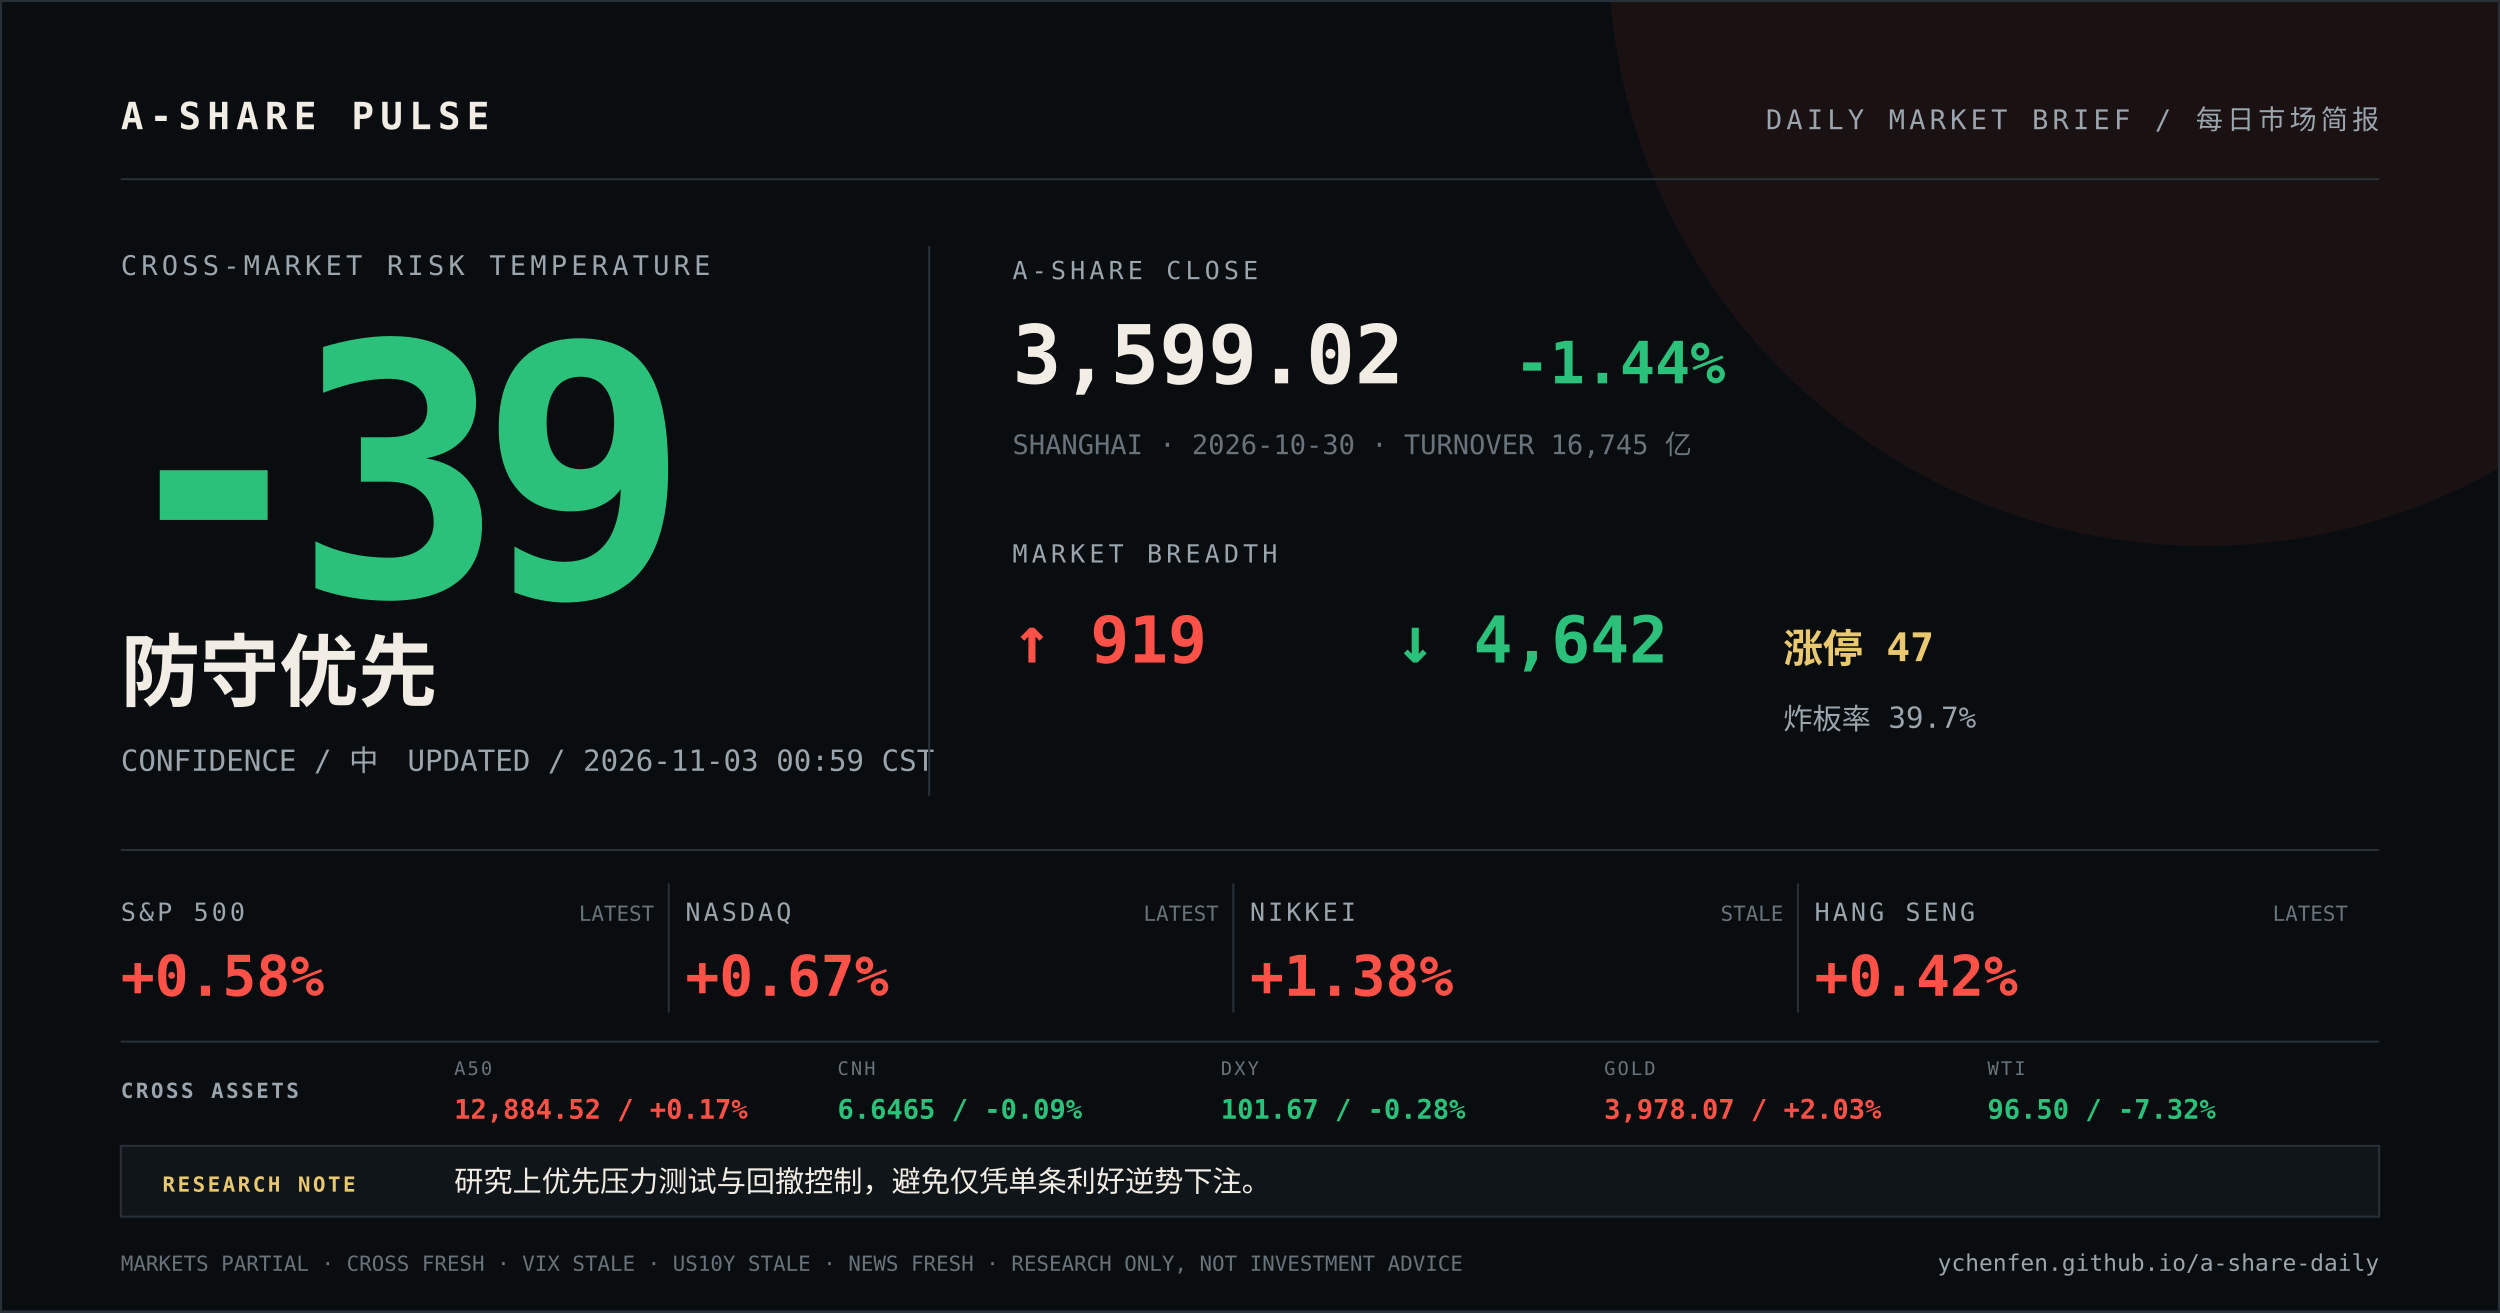
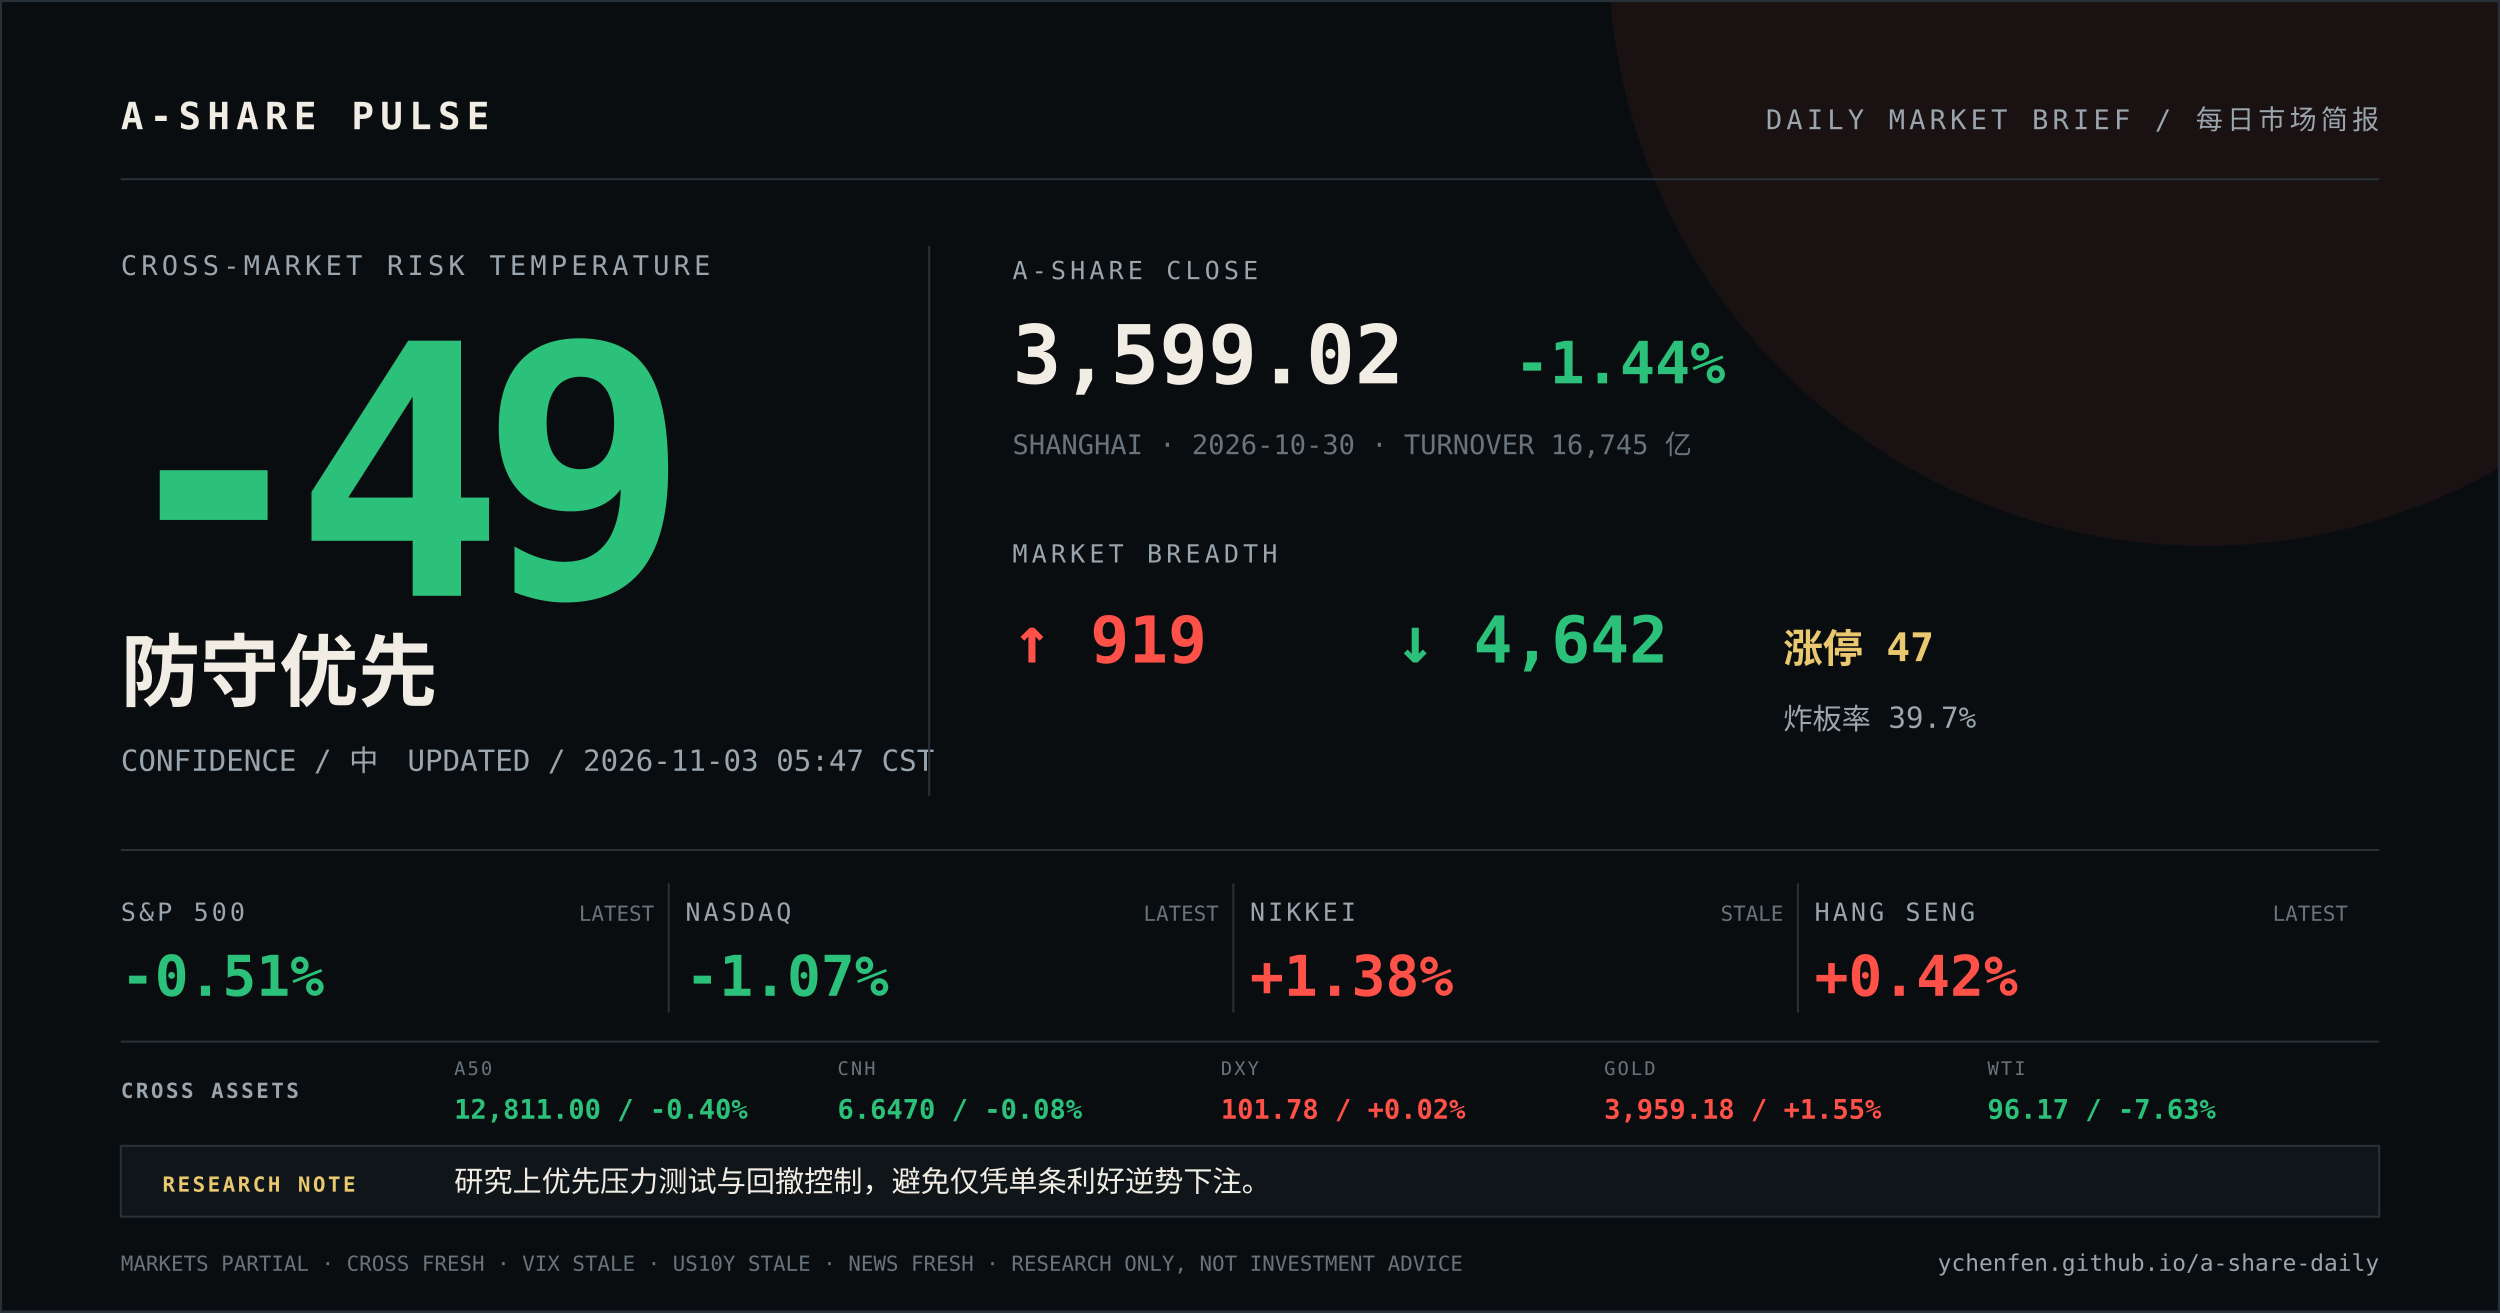
<svg xmlns="http://www.w3.org/2000/svg" width="1200" height="630" viewBox="0 0 1200 630">
  <rect width="1200" height="630" fill="#0a0d0f" />
  <circle cx="1058" cy="-24" r="286" fill="#ff5148" opacity="0.07" />
  <path d="M0 0H1200V630H0Z" fill="none" stroke="#273037" stroke-width="2" />
  <g font-family="DIN Alternate, SFMono-Regular, Menlo, monospace">
    <text x="58" y="62" fill="#f2ede4" font-size="18" font-weight="700" letter-spacing="3">A-SHARE PULSE</text>
    <text x="1142" y="62" fill="#9aa5ad" font-size="13" text-anchor="end" letter-spacing="2">DAILY MARKET BRIEF / 每日市场简报</text>
    <line x1="58" y1="86" x2="1142" y2="86" stroke="#273037" />
    <text x="58" y="132" fill="#9aa5ad" font-size="13" letter-spacing="2">CROSS-MARKET RISK TEMPERATURE</text>
-     <text x="52" y="286" fill="#2cc17a" font-size="168" font-weight="800" letter-spacing="-12">-39</text>
+     <text x="52" y="286" fill="#2cc17a" font-size="168" font-weight="800" letter-spacing="-12">-49</text>
    <text x="58" y="336" fill="#f2ede4" font-size="38" font-weight="700">防守优先</text>
-     <text x="58" y="370" fill="#9aa5ad" font-size="14">CONFIDENCE / 中　UPDATED / 2026-11-03 00:59 CST</text>
+     <text x="58" y="370" fill="#9aa5ad" font-size="14">CONFIDENCE / 中　UPDATED / 2026-11-03 05:47 CST</text>
    <line x1="446" y1="118" x2="446" y2="382" stroke="#273037" />
    <text x="486" y="134" fill="#9aa5ad" font-size="12" letter-spacing="2">A-SHARE CLOSE</text>
    <text x="486" y="184" fill="#f2ede4" font-size="39" font-weight="700">3,599.02</text>
    <text x="727" y="184" fill="#2cc17a" font-size="28" font-weight="700">-1.44%</text>
    <text x="486" y="218" fill="#68737b" font-size="13">SHANGHAI · 2026-10-30 · TURNOVER 16,745 亿</text>
    <text x="486" y="270" fill="#9aa5ad" font-size="12" letter-spacing="2">MARKET BREADTH</text>
    <text x="486" y="318" fill="#ff5148" font-size="31" font-weight="700">↑ 919</text>
    <text x="670" y="318" fill="#2cc17a" font-size="31" font-weight="700">↓ 4,642</text>
    <text x="856" y="318" fill="#e9c86f" font-size="19" font-weight="700">涨停 47</text>
    <text x="856" y="350" fill="#9aa5ad" font-size="14">炸板率 39.7%</text>
    <line x1="58" y1="408" x2="1142" y2="408" stroke="#273037" />
    <text x="58" y="442" fill="#9aa5ad" font-size="12" letter-spacing="1.5">S&amp;P 500</text>
-     <text x="58" y="478" fill="#ff5148" font-size="27" font-weight="700">+0.58%</text>
+     <text x="58" y="478" fill="#2cc17a" font-size="27" font-weight="700">-0.51%</text>
    <text x="314" y="442" fill="#68737b" font-size="10" text-anchor="end">LATEST</text>
    <line x1="321" y1="424" x2="321" y2="486" stroke="#273037" />
    <text x="329" y="442" fill="#9aa5ad" font-size="12" letter-spacing="1.5">NASDAQ</text>
-     <text x="329" y="478" fill="#ff5148" font-size="27" font-weight="700">+0.67%</text>
+     <text x="329" y="478" fill="#2cc17a" font-size="27" font-weight="700">-1.07%</text>
    <text x="585" y="442" fill="#68737b" font-size="10" text-anchor="end">LATEST</text>
    <line x1="592" y1="424" x2="592" y2="486" stroke="#273037" />
    <text x="600" y="442" fill="#9aa5ad" font-size="12" letter-spacing="1.5">NIKKEI</text>
    <text x="600" y="478" fill="#ff5148" font-size="27" font-weight="700">+1.38%</text>
    <text x="856" y="442" fill="#68737b" font-size="10" text-anchor="end">STALE</text>
    <line x1="863" y1="424" x2="863" y2="486" stroke="#273037" />
    <text x="871" y="442" fill="#9aa5ad" font-size="12" letter-spacing="1.5">HANG SENG</text>
    <text x="871" y="478" fill="#ff5148" font-size="27" font-weight="700">+0.42%</text>
    <text x="1127" y="442" fill="#68737b" font-size="10" text-anchor="end">LATEST</text>
    <line x1="58" y1="500" x2="1142" y2="500" stroke="#273037" />
    <text x="58" y="527" fill="#9aa5ad" font-size="10" font-weight="700" letter-spacing="1.2">CROSS ASSETS</text>
    <text x="218" y="516" fill="#68737b" font-size="9" letter-spacing="1">A50</text>
-     <text x="218" y="537" fill="#ff5148" font-size="13" font-weight="700">12,884.52 / +0.17%</text>
+     <text x="218" y="537" fill="#2cc17a" font-size="13" font-weight="700">12,811.00 / -0.40%</text>
    <text x="402" y="516" fill="#68737b" font-size="9" letter-spacing="1">CNH</text>
-     <text x="402" y="537" fill="#2cc17a" font-size="13" font-weight="700">6.6465 / -0.09%</text>
+     <text x="402" y="537" fill="#2cc17a" font-size="13" font-weight="700">6.6470 / -0.08%</text>
    <text x="586" y="516" fill="#68737b" font-size="9" letter-spacing="1">DXY</text>
-     <text x="586" y="537" fill="#2cc17a" font-size="13" font-weight="700">101.67 / -0.28%</text>
+     <text x="586" y="537" fill="#ff5148" font-size="13" font-weight="700">101.78 / +0.02%</text>
    <text x="770" y="516" fill="#68737b" font-size="9" letter-spacing="1">GOLD</text>
-     <text x="770" y="537" fill="#ff5148" font-size="13" font-weight="700">3,978.07 / +2.03%</text>
+     <text x="770" y="537" fill="#ff5148" font-size="13" font-weight="700">3,959.18 / +1.55%</text>
    <text x="954" y="516" fill="#68737b" font-size="9" letter-spacing="1">WTI</text>
-     <text x="954" y="537" fill="#2cc17a" font-size="13" font-weight="700">96.50 / -7.32%</text>
+     <text x="954" y="537" fill="#2cc17a" font-size="13" font-weight="700">96.17 / -7.63%</text>
    <rect x="58" y="550" width="1084" height="34" fill="#101519" stroke="#273037" />
    <text x="78" y="572" fill="#e9c86f" font-size="10" font-weight="700" letter-spacing="1.2">RESEARCH NOTE</text>
    <text x="218" y="572" fill="#f2ede4" font-size="14">研究上优先压力测试与回撤控制，避免仅凭单条利好逆势下注。</text>
    <text x="58" y="610" fill="#68737b" font-size="10">MARKETS PARTIAL · CROSS FRESH · VIX STALE · US10Y STALE · NEWS FRESH · RESEARCH ONLY, NOT INVESTMENT ADVICE</text>
    <text x="1142" y="610" fill="#9aa5ad" font-size="11" text-anchor="end">ychenfen.github.io/a-share-daily</text>
  </g>
</svg>
